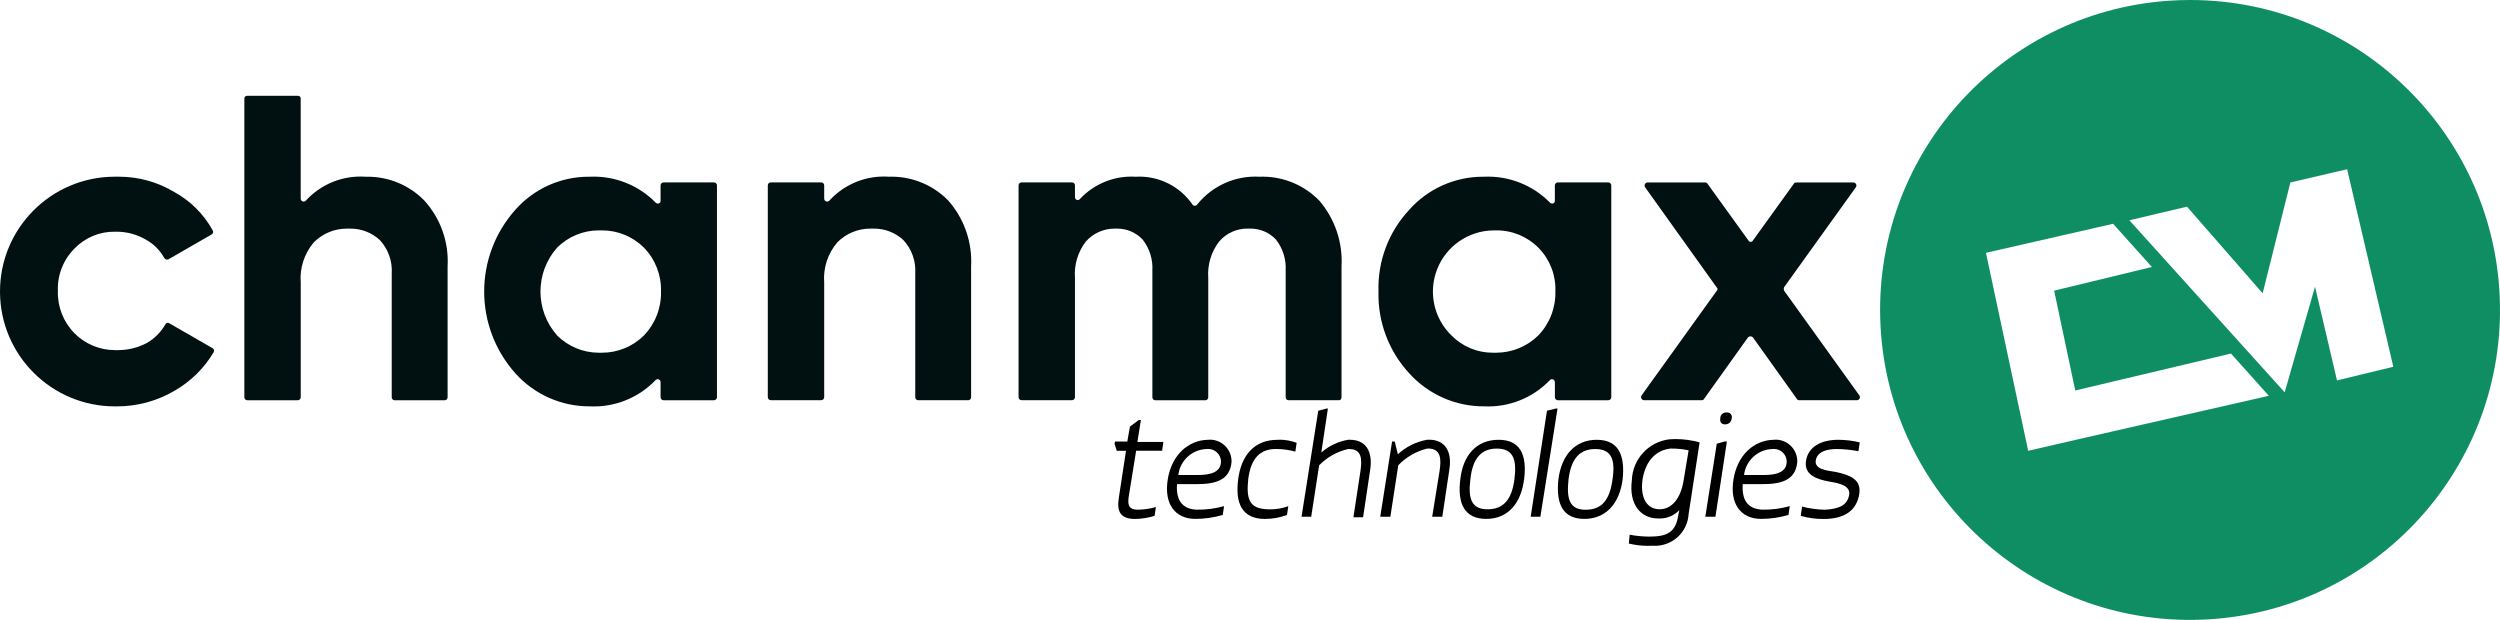
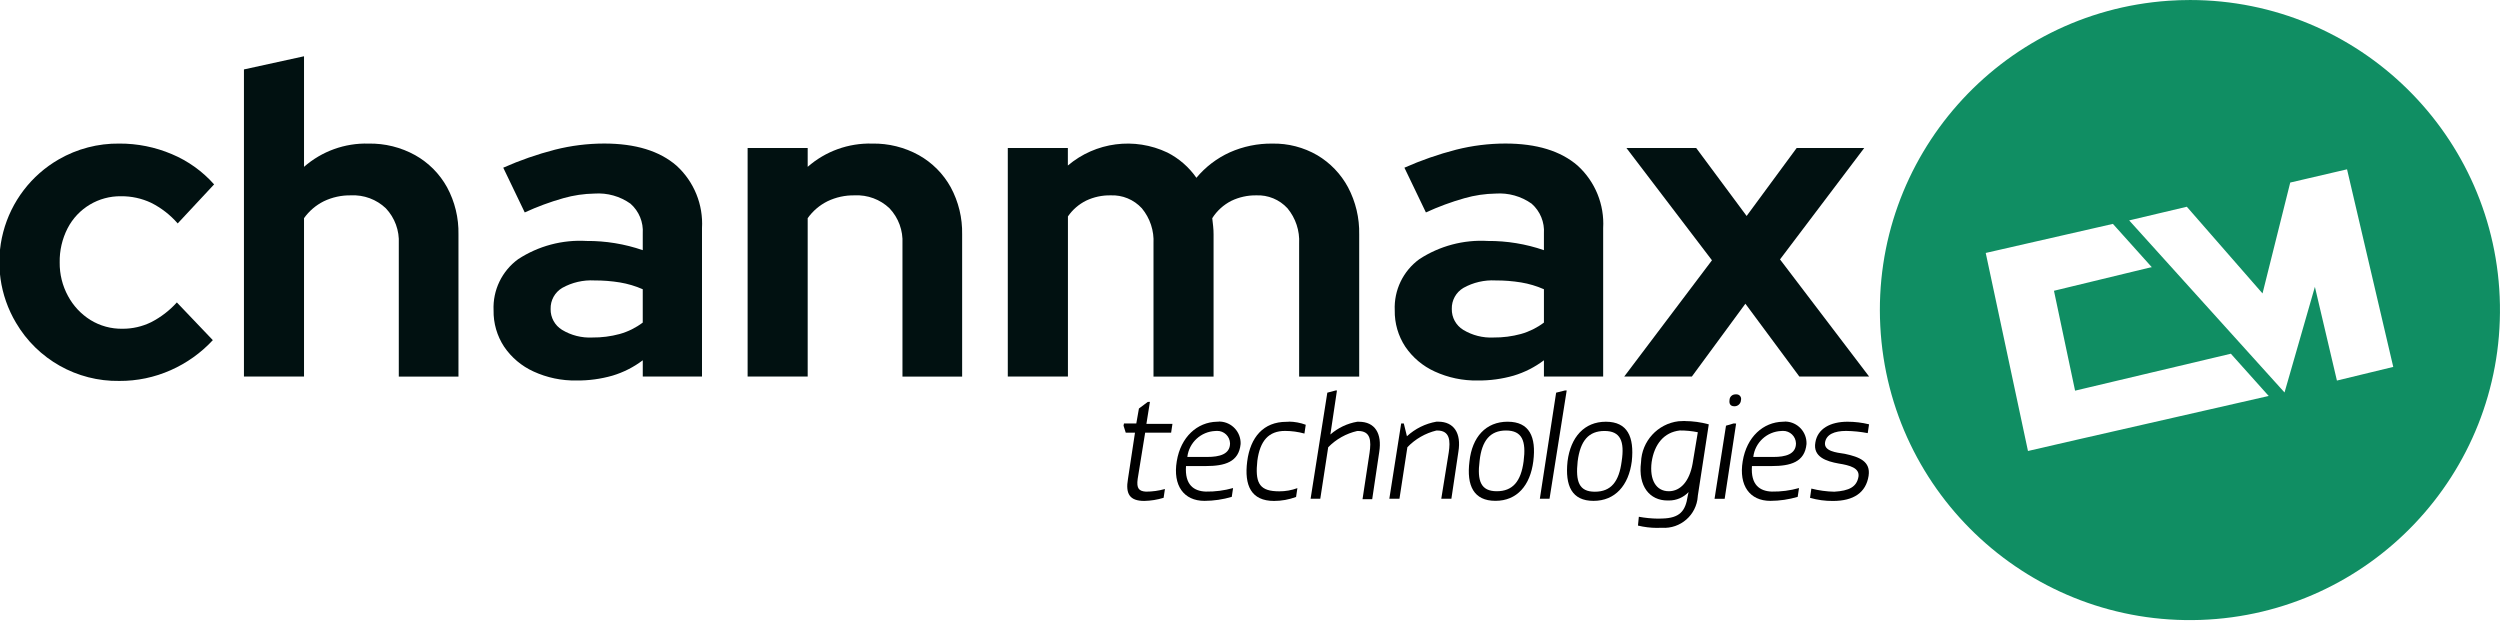
- <svg xmlns="http://www.w3.org/2000/svg" width="240.186" height="59.556" viewBox="0 0 240.186 59.556">
-   <g id="Group_4" data-name="Group 4" transform="translate(-972.907 -1886)">
-     <g id="Group_202" data-name="Group 202" transform="translate(3995.098 3427.032)">
-       <path id="Path_14203" data-name="Path 14203" d="M1098.98,315.228l4.438,18.977-5.409,1.31-2.113-9-2.916,10.143-14.919-16.525,5.536-1.311,7.269,8.326,2.662-10.65Zm-22.484,5.24,3.719,4.142h.042l-9.424,2.282,2.028,9.593,14.961-3.55,3.635,4.058-18.343,4.184-4.775,1.1-4.058-19.019Zm7.413-21.5q-1.037,0-2.088.072a29.778,29.778,0,1,0,2.088-.072Z" transform="translate(-3895.673 -1840)" fill="#108e63" fill-rule="evenodd" />
-       <path id="Path_14204" data-name="Path 14204" d="M746.638,328.958h-.454a11.033,11.033,0,0,0,.076,22.066h.155a10.855,10.855,0,0,0,5.579-1.522,10.333,10.333,0,0,0,3.719-3.676.275.275,0,0,0-.084-.381l-4.184-2.409a.245.245,0,0,0-.137-.043.279.279,0,0,0-.244.169,4.771,4.771,0,0,1-1.775,1.775,5.851,5.851,0,0,1-2.7.681h-.372a5.453,5.453,0,0,1-3.863-1.608,5.543,5.543,0,0,1-1.605-4.058,5.472,5.472,0,0,1,1.605-4.1,5.276,5.276,0,0,1,3.852-1.609h.163a5.583,5.583,0,0,1,2.832.76,4.484,4.484,0,0,1,1.775,1.775.336.336,0,0,0,.279.143.323.323,0,0,0,.1-.016l4.184-2.409a.276.276,0,0,0,.085-.381,9.327,9.327,0,0,0-3.677-3.677,10.284,10.284,0,0,0-5.309-1.479Z" transform="translate(-3757.38 -1853.014)" fill="#011111" fill-rule="evenodd" />
-       <path id="Path_14205" data-name="Path 14205" d="M776.821,315.224c-.169,0-.3.085-.3.254v28.7a.288.288,0,0,0,.3.3h4.818a.288.288,0,0,0,.3-.3V333.187A5.316,5.316,0,0,1,783.2,329.3a4.448,4.448,0,0,1,3.18-1.313h.323a4.125,4.125,0,0,1,2.836,1.1,4.315,4.315,0,0,1,1.141,3.212v11.876a.283.283,0,0,0,.254.3h4.86a.282.282,0,0,0,.254-.3V331.623a8.681,8.681,0,0,0-2.239-6.339,7.606,7.606,0,0,0-5.5-2.284h-.161a7.117,7.117,0,0,0-5.706,2.282.276.276,0,0,1-.218.107.283.283,0,0,1-.289-.276v-9.636c0-.169-.126-.254-.3-.254Z" transform="translate(-3775.236 -1847.054)" fill="#011111" fill-rule="evenodd" />
-       <path id="Path_14206" data-name="Path 14206" d="M828.528,334.116a5.7,5.7,0,0,1,4.028,1.65,5.8,5.8,0,0,1,1.648,4.226,5.872,5.872,0,0,1-1.648,4.227,5.7,5.7,0,0,1-4.028,1.65h-.309a5.674,5.674,0,0,1-3.989-1.65,6.365,6.365,0,0,1,0-8.453,5.674,5.674,0,0,1,3.989-1.65Zm-1.313-5.155a9.4,9.4,0,0,0-7,3.171,11.8,11.8,0,0,0,0,15.721,9.541,9.541,0,0,0,7.143,3.17,8.217,8.217,0,0,0,6.34-2.536.255.255,0,0,1,.183-.077.285.285,0,0,1,.282.289v1.437a.288.288,0,0,0,.3.3h4.818a.289.289,0,0,0,.3-.3V329.807a.29.29,0,0,0-.3-.3h-4.818a.289.289,0,0,0-.3.3v1.479a.249.249,0,0,1-.257.257.294.294,0,0,1-.208-.088,8.338,8.338,0,0,0-6.34-2.494Z" transform="translate(-3792.89 -1853.015)" fill="#011111" fill-rule="evenodd" />
-       <path id="Path_14207" data-name="Path 14207" d="M877.331,328.952c-.1,0-.193,0-.29.006a7.089,7.089,0,0,0-5.747,2.282.277.277,0,0,1-.219.107.283.283,0,0,1-.289-.276V329.8a.289.289,0,0,0-.3-.3h-4.818a.289.289,0,0,0-.3.3v20.328a.289.289,0,0,0,.3.3h4.818a.288.288,0,0,0,.3-.3V339.144a5.315,5.315,0,0,1,1.268-3.888,4.449,4.449,0,0,1,3.18-1.313h.324a4.123,4.123,0,0,1,2.835,1.1,4.313,4.313,0,0,1,1.141,3.212v11.876a.282.282,0,0,0,.253.3h4.86a.282.282,0,0,0,.253-.3V337.58a8.84,8.84,0,0,0-2.2-6.339,7.61,7.61,0,0,0-5.374-2.288Z" transform="translate(-3813.793 -1853.011)" fill="#011111" fill-rule="evenodd" />
-       <path id="Path_14208" data-name="Path 14208" d="M931.39,328.952c-.1,0-.2,0-.295.006a7.166,7.166,0,0,0-6,2.662.276.276,0,0,1-.465,0,6.194,6.194,0,0,0-5.452-2.662,6.764,6.764,0,0,0-5.368,2.155.282.282,0,0,1-.2.087.271.271,0,0,1-.264-.3v-1.1a.289.289,0,0,0-.3-.3h-4.818a.289.289,0,0,0-.3.3v20.328a.289.289,0,0,0,.3.3h4.818a.288.288,0,0,0,.3-.3V338.679a5.119,5.119,0,0,1,1.057-3.508,3.686,3.686,0,0,1,2.736-1.229h.283a3.323,3.323,0,0,1,2.432,1.06,4.417,4.417,0,0,1,.93,2.959v12.172a.283.283,0,0,0,.255.3h4.86a.283.283,0,0,0,.253-.3V338.679a5.119,5.119,0,0,1,1.056-3.508,3.538,3.538,0,0,1,2.724-1.229h.3A3.326,3.326,0,0,1,932.66,335a4.422,4.422,0,0,1,.93,2.959v12.172a.282.282,0,0,0,.254.3h4.86c.169,0,.253-.126.253-.3V337.58a8.949,8.949,0,0,0-2.113-6.3,7.6,7.6,0,0,0-5.454-2.328Z" transform="translate(-3832.261 -1853.011)" fill="#011111" fill-rule="evenodd" />
-       <path id="Path_14209" data-name="Path 14209" d="M980.321,334.116A5.64,5.64,0,0,1,986,339.992a5.868,5.868,0,0,1-1.649,4.227,5.771,5.771,0,0,1-4.027,1.65h-.313a5.528,5.528,0,0,1-3.985-1.65,5.877,5.877,0,0,1,3.989-10.1h.152Zm-1.314-5.155a9.485,9.485,0,0,0-7.042,3.171,11,11,0,0,0-2.959,7.86,11.141,11.141,0,0,0,2.959,7.861,9.631,9.631,0,0,0,7.185,3.17,8.214,8.214,0,0,0,6.339-2.536.257.257,0,0,1,.184-.077.284.284,0,0,1,.281.289v1.437a.289.289,0,0,0,.3.3h4.818a.289.289,0,0,0,.3-.3V329.807a.29.29,0,0,0-.3-.3H986.25a.29.29,0,0,0-.3.3v1.479a.248.248,0,0,1-.256.257.3.3,0,0,1-.209-.088,8.335,8.335,0,0,0-6.339-2.494Z" transform="translate(-3858.76 -1853.015)" fill="#011111" fill-rule="evenodd" />
-       <path id="Path_14210" data-name="Path 14210" d="M1014.22,329.933a.3.3,0,0,0-.254.465l6.889,9.636a.2.2,0,0,1,0,.3l-7.228,10.058a.3.3,0,0,0,.254.465h5.536a.232.232,0,0,0,.211-.126l4.227-5.917a.328.328,0,0,1,.232-.094.332.332,0,0,1,.233.094l4.226,5.917a.232.232,0,0,0,.211.126h5.579a.294.294,0,0,0,.212-.465l-7.228-10.058a.467.467,0,0,1,0-.338l6.889-9.594a.293.293,0,0,0-.211-.465h-5.537a.234.234,0,0,0-.211.127l-3.93,5.452a.239.239,0,0,1-.423,0l-3.931-5.452a.233.233,0,0,0-.211-.127Z" transform="translate(-3878.104 -1853.437)" fill="#011111" fill-rule="evenodd" />
-       <path id="Path_14211" data-name="Path 14211" d="M926.537,370.252l-.846.633-.253,1.437h-1.183l-.042.211.211.676h.888l-.676,4.438c-.254,1.438.168,2.114,1.563,2.114a6.828,6.828,0,0,0,1.86-.3l.127-.845h0a6.762,6.762,0,0,1-1.817.254c-.676-.042-.93-.3-.8-1.226l.718-4.437h2.494l.126-.845h-2.5l.339-2.113Z" transform="translate(-3839.324 -1870.933)" fill-rule="evenodd" />
-       <path id="Path_14212" data-name="Path 14212" d="M937.053,374.483a1.232,1.232,0,0,1,1.248,1.192c0,1.056-1.014,1.31-2.2,1.31h-1.9a2.827,2.827,0,0,1,2.7-2.493A1.218,1.218,0,0,1,937.053,374.483Zm.193-.89a2.006,2.006,0,0,0-.214.011c-1.859.042-3.465,1.437-3.845,3.8-.381,2.324.676,3.8,2.662,3.8a9.366,9.366,0,0,0,2.621-.381l.126-.846h0a9.1,9.1,0,0,1-2.62.339c-1.141-.042-2.029-.634-1.9-2.452h1.9c1.817,0,3.17-.38,3.338-2.113a2.076,2.076,0,0,0-2.068-2.159Z" transform="translate(-3843.186 -1872.383)" fill-rule="evenodd" />
-       <path id="Path_14213" data-name="Path 14213" d="M949.149,373.6a2.251,2.251,0,0,0-.246.009c-2.2,0-3.466,1.479-3.761,3.8s.381,3.8,2.578,3.8a6.027,6.027,0,0,0,2.113-.381l.127-.846h0a4.971,4.971,0,0,1-1.739.307c-.111,0-.222,0-.332-.01-1.648-.085-1.987-.93-1.776-2.917.254-1.944,1.1-2.874,2.663-2.874a7.038,7.038,0,0,1,1.86.253l.126-.846a4.828,4.828,0,0,0-1.613-.3Z" transform="translate(-3848.378 -1872.385)" fill-rule="evenodd" />
-       <path id="Path_14214" data-name="Path 14214" d="M958.353,368.31l-.8.211-1.606,10.186h.93l.761-4.945a5.671,5.671,0,0,1,2.789-1.563h.081c1.231,0,1.267.956,1.1,2.115l-.676,4.438h.93l.676-4.523c.285-1.8-.413-2.92-1.945-2.92h-.168a5.224,5.224,0,0,0-2.578,1.225l.633-4.226Z" transform="translate(-3853.094 -1870.091)" fill-rule="evenodd" />
-       <path id="Path_14215" data-name="Path 14215" d="M974,373.6h-.168A5.6,5.6,0,0,0,971,375l-.3-1.226h-.254L969.309,381h.972l.761-4.945a5.743,5.743,0,0,1,2.79-1.606h.077c1.234,0,1.271,1,1.106,2.115L974.3,381h.972l.676-4.523C976.23,374.728,975.531,373.6,974,373.6Z" transform="translate(-3858.894 -1872.388)" fill-rule="evenodd" />
-       <path id="Path_14216" data-name="Path 14216" d="M986.357,374.456c1.564,0,1.945,1.015,1.691,2.959s-1.057,2.874-2.578,2.874-1.9-.973-1.649-2.917C984.033,375.429,984.836,374.456,986.357,374.456Zm.169-.845c-2.113,0-3.423,1.479-3.677,3.8-.3,2.367.423,3.8,2.494,3.8s3.339-1.48,3.635-3.8C989.278,375.048,988.6,373.611,986.526,373.611Z" transform="translate(-3864.742 -1872.391)" fill-rule="evenodd" />
-       <path id="Path_14217" data-name="Path 14217" d="M997.253,368.31l-.846.211-1.564,10.186h.93l1.649-10.4Z" transform="translate(-3869.974 -1870.091)" fill-rule="evenodd" />
-       <path id="Path_14218" data-name="Path 14218" d="M1003.06,374.5c1.522,0,1.945.972,1.648,2.916-.254,1.945-1.014,2.917-2.578,2.917-1.521,0-1.859-.972-1.648-2.917C1000.73,375.429,1001.54,374.5,1003.06,374.5Zm.127-.888c-2.071,0-3.381,1.479-3.677,3.8-.254,2.367.423,3.8,2.494,3.8s3.38-1.48,3.677-3.8c.249-2.363-.421-3.8-2.491-3.8Z" transform="translate(-3871.978 -1872.391)" fill-rule="evenodd" />
-       <path id="Path_14219" data-name="Path 14219" d="M1015.51,374.4a8.331,8.331,0,0,1,1.733.169l-.507,3.043c-.3,1.648-1.141,2.621-2.282,2.621-1.225,0-1.86-1.1-1.648-2.789C1013.06,375.714,1013.99,374.573,1015.51,374.4Zm.486-.913c-.205,0-.41.009-.613.027a4.1,4.1,0,0,0-3.593,3.931c-.3,2.325.846,3.676,2.536,3.676h.144a2.58,2.58,0,0,0,1.885-.807h0l-.084.381c-.211,1.437-.761,2.113-2.452,2.155-.135.008-.268.011-.4.011a11.127,11.127,0,0,1-1.84-.18l-.084.846a7.835,7.835,0,0,0,1.81.222c.128,0,.258,0,.388-.01h.106a3.234,3.234,0,0,0,3.444-3.044l1.056-6.889a8.819,8.819,0,0,0-2.3-.316Z" transform="translate(-3877.201 -1872.339)" fill-rule="evenodd" />
-       <path id="Path_14220" data-name="Path 14220" d="M1026.48,368.974a.555.555,0,0,0-.56.554c-.042.3.042.591.465.591a.615.615,0,0,0,.634-.591.437.437,0,0,0-.408-.553.415.415,0,0,0-.057,0,.729.729,0,0,0-.074,0Zm-.18,2.794-.718.211-1.1,7.016h.972l1.1-7.228Z" transform="translate(-3882.836 -1870.379)" fill-rule="evenodd" />
-       <path id="Path_14221" data-name="Path 14221" d="M1033.07,374.483a1.232,1.232,0,0,1,1.249,1.192c0,1.056-1.015,1.31-2.156,1.31h-1.944a2.827,2.827,0,0,1,2.7-2.493,1.2,1.2,0,0,1,.146-.009Zm.194-.89a2,2,0,0,0-.214.011c-1.859.042-3.466,1.437-3.845,3.8-.381,2.324.675,3.8,2.662,3.8a9.357,9.357,0,0,0,2.62-.381l.127-.846h0a9.11,9.11,0,0,1-2.62.339c-1.141-.042-2.029-.634-1.9-2.452h1.9c1.817,0,3.169-.38,3.339-2.113a2.077,2.077,0,0,0-2.073-2.159Z" transform="translate(-3884.852 -1872.383)" fill-rule="evenodd" />
-       <path id="Path_14222" data-name="Path 14222" d="M1044.28,373.612c-1.648,0-2.873.676-3.085,1.986-.254,1.395,1.056,1.818,2.239,2.029,1.057.169,2.029.423,1.9,1.268-.168.972-.887,1.352-2.325,1.437a9.8,9.8,0,0,1-2.2-.3l-.127.888a7.666,7.666,0,0,0,2.2.3c1.986,0,3.17-.8,3.424-2.41.211-1.395-.888-1.817-2.282-2.113-.845-.126-2.029-.254-1.9-1.1.126-.76.887-1.1,2.028-1.1a11.921,11.921,0,0,1,2.071.211l.127-.845A8.668,8.668,0,0,0,1044.28,373.612Z" transform="translate(-3889.867 -1872.391)" fill-rule="evenodd" />
+ <svg xmlns="http://www.w3.org/2000/svg" width="249.697" height="61.941" viewBox="0 0 249.697 61.941">
+   <g id="Group_4" data-name="Group 4" transform="translate(-107.697 -149.671)">
+     <path id="Path_14203" data-name="Path 14203" d="M762.149,166.582l4.616,19.736-5.626,1.363-2.2-9.36-3.033,10.549-15.516-17.186,5.758-1.363,7.56,8.659,2.768-11.076Zm-23.384,5.45,3.868,4.308h.044l-9.8,2.373,2.109,9.977L750.545,185l3.78,4.22-19.077,4.351-4.966,1.144-4.22-19.78Zm7.71-22.36q-1.079,0-2.172.075a30.967,30.967,0,1,0,2.172-.075Z" transform="translate(-420.033)" fill="#108e63" fill-rule="evenodd" />
+     <g id="Group_3" data-name="Group 3" transform="translate(107.697 155.291)">
+       <g id="Group_1" data-name="Group 1" transform="translate(112.218 33.377)">
+         <path id="Path_14211" data-name="Path 14211" d="M473.381,279.616l-.88.659-.263,1.495h-1.23l-.044.219.22.7h.923l-.7,4.615c-.264,1.5.175,2.2,1.625,2.2a7.085,7.085,0,0,0,1.934-.312l.132-.879h0a7.045,7.045,0,0,1-1.89.264c-.7-.044-.967-.312-.832-1.275l.747-4.615h2.594l.131-.879h-2.6l.352-2.2Z" transform="translate(-470.964 -278.469)" fill-rule="evenodd" />
+         <path id="Path_14212" data-name="Path 14212" d="M492.016,286.913a1.281,1.281,0,0,1,1.3,1.24c0,1.1-1.055,1.362-2.288,1.362H489.05a2.94,2.94,0,0,1,2.808-2.593A1.23,1.23,0,0,1,492.016,286.913Zm.2-.926a1.982,1.982,0,0,0-.222.011c-1.934.044-3.6,1.494-4,3.952-.4,2.417.7,3.952,2.768,3.952a9.744,9.744,0,0,0,2.726-.4l.131-.88h0a9.465,9.465,0,0,1-2.725.353c-1.187-.044-2.11-.66-1.976-2.55H490.9c1.89,0,3.3-.4,3.472-2.2a2.159,2.159,0,0,0-2.071-2.244l-.08,0Z" transform="translate(-482.679 -282.873)" fill-rule="evenodd" />
+         <path id="Path_14213" data-name="Path 14213" d="M514.959,286a2.362,2.362,0,0,0-.256.009c-2.288,0-3.6,1.538-3.911,3.952s.4,3.952,2.681,3.952a6.272,6.272,0,0,0,2.2-.4l.132-.88h0a5.169,5.169,0,0,1-1.809.319c-.116,0-.231,0-.345-.01-1.714-.089-2.066-.967-1.847-3.034.264-2.022,1.144-2.989,2.77-2.989a7.323,7.323,0,0,1,1.934.263l.131-.88a5.019,5.019,0,0,0-1.678-.312Z" transform="translate(-498.441 -282.876)" fill-rule="evenodd" />
+         <path id="Path_14214" data-name="Path 14214" d="M533.946,275.915l-.832.22-1.67,10.594h.967l.791-5.143a5.9,5.9,0,0,1,2.9-1.625h.084c1.28,0,1.318.994,1.144,2.2l-.7,4.615h.967l.7-4.7c.3-1.872-.429-3.037-2.023-3.037H536.1a5.431,5.431,0,0,0-2.681,1.274l.658-4.4Z" transform="translate(-512.761 -275.912)" fill-rule="evenodd" />
+         <path id="Path_14215" data-name="Path 14215" d="M561.781,286h-.175a5.822,5.822,0,0,0-2.946,1.456l-.312-1.275h-.264l-1.182,7.515h1.011l.791-5.143a5.971,5.971,0,0,1,2.9-1.67h.08c1.284,0,1.322,1.04,1.15,2.2l-.744,4.613H563.1l.7-4.7C564.1,287.17,563.373,286,561.781,286Z" transform="translate(-530.355 -282.881)" fill-rule="evenodd" />
+         <path id="Path_14216" data-name="Path 14216" d="M586.3,286.9c1.626,0,2.023,1.056,1.759,3.077s-1.1,2.989-2.681,2.989-1.976-1.012-1.715-3.034C583.879,287.914,584.714,286.9,586.3,286.9Zm.176-.879c-2.2,0-3.56,1.538-3.824,3.952-.312,2.462.44,3.952,2.594,3.952s3.473-1.539,3.781-3.952C589.334,287.518,588.629,286.023,586.472,286.023Z" transform="translate(-548.1 -282.899)" fill-rule="evenodd" />
+         <path id="Path_14217" data-name="Path 14217" d="M608.071,275.913l-.88.22-1.627,10.594h.967l1.715-10.816Z" transform="translate(-563.984 -275.91)" fill-rule="evenodd" />
+         <path id="Path_14218" data-name="Path 14218" d="M618.1,286.95c1.583,0,2.023,1.011,1.714,3.033-.264,2.023-1.054,3.034-2.681,3.034-1.582,0-1.933-1.011-1.714-3.034C615.68,287.917,616.523,286.95,618.1,286.95Zm.132-.923c-2.154,0-3.516,1.538-3.824,3.952-.264,2.462.44,3.952,2.594,3.952s3.515-1.539,3.824-3.952c.259-2.457-.438-3.952-2.591-3.952Z" transform="translate(-570.062 -282.902)" fill-rule="evenodd" />
+         <path id="Path_14219" data-name="Path 14219" d="M641.472,286.731a8.655,8.655,0,0,1,1.8.176l-.527,3.165c-.312,1.714-1.187,2.726-2.373,2.726-1.274,0-1.934-1.144-1.714-2.9C638.924,288.1,639.891,286.91,641.472,286.731Zm.506-.95c-.214,0-.427.009-.638.028A4.264,4.264,0,0,0,637.6,289.9c-.312,2.418.88,3.823,2.638,3.823h.15a2.682,2.682,0,0,0,1.96-.839h0l-.087.4c-.22,1.495-.791,2.2-2.55,2.241-.14.008-.279.011-.416.011a11.527,11.527,0,0,1-1.914-.187l-.087.88a8.154,8.154,0,0,0,1.883.231c.133,0,.268,0,.4-.01h.11a3.363,3.363,0,0,0,3.58-3.132c0-.011,0-.023,0-.034l1.1-7.165a9.177,9.177,0,0,0-2.392-.329Z" transform="translate(-585.914 -282.732)" fill-rule="evenodd" />
+         <path id="Path_14220" data-name="Path 14220" d="M664.126,277.186a.577.577,0,0,0-.583.572v0c-.044.312.044.615.484.615a.64.64,0,0,0,.659-.615.455.455,0,0,0-.317-.559.461.461,0,0,0-.107-.016.48.48,0,0,0-.059,0q-.039,0-.077,0Zm-.187,2.906-.747.22-1.144,7.3h1.011l1.144-7.517Z" transform="translate(-603.019 -276.792)" fill-rule="evenodd" />
+         <path id="Path_14221" data-name="Path 14221" d="M675,286.913a1.281,1.281,0,0,1,1.3,1.24c0,1.1-1.056,1.362-2.242,1.362h-2.022a2.94,2.94,0,0,1,2.808-2.593,1.25,1.25,0,0,1,.152-.009Zm.2-.926a1.983,1.983,0,0,0-.222.011c-1.934.044-3.6,1.494-4,3.952-.4,2.417.7,3.952,2.768,3.952a9.737,9.737,0,0,0,2.725-.4l.132-.88h0a9.474,9.474,0,0,1-2.725.353c-1.187-.044-2.11-.66-1.976-2.55h1.976c1.89,0,3.3-.4,3.473-2.2a2.16,2.16,0,0,0-2.073-2.244l-.083,0Z" transform="translate(-609.138 -282.873)" fill-rule="evenodd" />
+         <path id="Path_14222" data-name="Path 14222" d="M696.66,286.027c-1.714,0-2.988.7-3.208,2.065-.264,1.451,1.1,1.891,2.329,2.11,1.1.176,2.11.44,1.976,1.319-.175,1.011-.922,1.406-2.418,1.495a10.2,10.2,0,0,1-2.288-.312l-.132.924a7.983,7.983,0,0,0,2.288.312c2.065,0,3.3-.832,3.561-2.507.22-1.451-.923-1.89-2.373-2.2-.879-.131-2.11-.264-1.976-1.144.131-.791.923-1.144,2.109-1.144a12.387,12.387,0,0,1,2.154.22l.132-.879A9.012,9.012,0,0,0,696.66,286.027Z" transform="translate(-624.353 -282.902)" fill-rule="evenodd" />
+       </g>
+       <g id="Group_2" data-name="Group 2">
+         <path id="Path_1" data-name="Path 1" d="M119.616,219.8a11.76,11.76,0,0,1-10.32-5.806,11.849,11.849,0,0,1,4.273-16.324,11.821,11.821,0,0,1,6.047-1.577,13.255,13.255,0,0,1,5.237,1.052,11.711,11.711,0,0,1,4.229,3.024l-3.637,3.9a8.664,8.664,0,0,0-2.651-2.059,6.9,6.9,0,0,0-3-.657,5.915,5.915,0,0,0-5.346,3.2,7.2,7.2,0,0,0-.789,3.418,6.828,6.828,0,0,0,.833,3.352,6.391,6.391,0,0,0,2.235,2.389,5.906,5.906,0,0,0,3.2.876,6.418,6.418,0,0,0,2.87-.657,8.954,8.954,0,0,0,2.564-1.972l3.593,3.768a12.828,12.828,0,0,1-4.207,3A12.461,12.461,0,0,1,119.616,219.8Z" transform="translate(-107.697 -187.373)" fill="#011111" />
+         <path id="Path_2" data-name="Path 2" d="M186.57,199.854V169.178l6-1.314v11.043a9.385,9.385,0,0,1,6.442-2.322,9.264,9.264,0,0,1,4.667,1.161,8.26,8.26,0,0,1,3.177,3.2,9.5,9.5,0,0,1,1.14,4.711v14.2h-5.96V186.576a4.768,4.768,0,0,0-1.293-3.527,4.708,4.708,0,0,0-3.484-1.293,6,6,0,0,0-2.717.592,5.352,5.352,0,0,0-1.972,1.687v15.82Z" transform="translate(-162.205 -167.864)" fill="#011111" />
+         <path id="Path_3" data-name="Path 3" d="M275.566,219.757a9.867,9.867,0,0,1-4.295-.9,7.1,7.1,0,0,1-2.936-2.476,6.4,6.4,0,0,1-1.052-3.637,5.985,5.985,0,0,1,2.454-5.105,11.286,11.286,0,0,1,6.836-1.819,16.862,16.862,0,0,1,5.61.92v-1.665a3.636,3.636,0,0,0-1.227-2.98,5.548,5.548,0,0,0-3.593-1.008,12.074,12.074,0,0,0-3.111.46,26.3,26.3,0,0,0-3.856,1.424l-2.147-4.469a33.144,33.144,0,0,1,5.171-1.8,20.178,20.178,0,0,1,4.908-.613q4.688,0,7.23,2.213a7.838,7.838,0,0,1,2.542,6.244v14.812h-5.916v-1.621a9.555,9.555,0,0,1-3.024,1.534A12.6,12.6,0,0,1,275.566,219.757Zm-2.586-7.143a2.387,2.387,0,0,0,1.139,2.082,5.33,5.33,0,0,0,3.024.767,10.1,10.1,0,0,0,2.739-.351,6.918,6.918,0,0,0,2.3-1.14v-3.33a9.543,9.543,0,0,0-2.279-.679,15.465,15.465,0,0,0-2.542-.2,5.937,5.937,0,0,0-3.221.745A2.363,2.363,0,0,0,272.981,212.614Z" transform="translate(-217.985 -187.373)" fill="#011111" />
+         <path id="Path_4" data-name="Path 4" d="M349.418,219.363V196.532h6v1.884a9.386,9.386,0,0,1,6.442-2.322,9.264,9.264,0,0,1,4.667,1.161,8.26,8.26,0,0,1,3.177,3.2,9.492,9.492,0,0,1,1.14,4.711v14.2h-5.96V206.085a4.768,4.768,0,0,0-1.293-3.527,4.709,4.709,0,0,0-3.484-1.293,6,6,0,0,0-2.717.592,5.35,5.35,0,0,0-1.972,1.687v15.82Z" transform="translate(-274.747 -187.373)" fill="#011111" />
+         <path id="Path_5" data-name="Path 5" d="M433.537,219.363V196.532h6v1.753a9.24,9.24,0,0,1,9.947-1.293,7.888,7.888,0,0,1,2.892,2.52,9.394,9.394,0,0,1,3.331-2.541,10.147,10.147,0,0,1,4.251-.876,8.617,8.617,0,0,1,4.492,1.161,8.291,8.291,0,0,1,3.068,3.2,9.644,9.644,0,0,1,1.117,4.711v14.2h-6V206.085a5.086,5.086,0,0,0-1.162-3.527,4,4,0,0,0-3.133-1.293,5.554,5.554,0,0,0-2.476.548,4.878,4.878,0,0,0-1.906,1.731q.044.394.088.789a7.668,7.668,0,0,1,.044.833v14.2h-6V206.085a5.086,5.086,0,0,0-1.162-3.527,4,4,0,0,0-3.133-1.293,5.451,5.451,0,0,0-2.432.526,4.8,4.8,0,0,0-1.819,1.577v15.995Z" transform="translate(-332.88 -187.373)" fill="#011111" />
+         <path id="Path_6" data-name="Path 6" d="M566.936,219.757a9.865,9.865,0,0,1-4.294-.9,7.11,7.11,0,0,1-2.937-2.476,6.405,6.405,0,0,1-1.052-3.637,5.985,5.985,0,0,1,2.454-5.105,11.284,11.284,0,0,1,6.836-1.819,16.861,16.861,0,0,1,5.609.92v-1.665a3.635,3.635,0,0,0-1.227-2.98,5.547,5.547,0,0,0-3.593-1.008,12.078,12.078,0,0,0-3.111.46,26.311,26.311,0,0,0-3.856,1.424l-2.147-4.469a33.167,33.167,0,0,1,5.171-1.8,20.182,20.182,0,0,1,4.908-.613q4.688,0,7.23,2.213a7.838,7.838,0,0,1,2.542,6.244v14.812h-5.916v-1.621a9.557,9.557,0,0,1-3.024,1.534A12.6,12.6,0,0,1,566.936,219.757Zm-2.585-7.143a2.386,2.386,0,0,0,1.139,2.082,5.329,5.329,0,0,0,3.024.767,10.1,10.1,0,0,0,2.739-.351,6.921,6.921,0,0,0,2.3-1.14v-3.33a9.54,9.54,0,0,0-2.279-.679,15.459,15.459,0,0,0-2.542-.2,5.939,5.939,0,0,0-3.221.745A2.363,2.363,0,0,0,564.351,212.614Z" transform="translate(-419.347 -187.373)" fill="#011111" />
+         <path id="Path_7" data-name="Path 7" d="M632.844,220.343l8.764-11.613-8.545-11.218h6.968l5.039,6.792,5-6.792h6.748l-8.414,11.13,8.9,11.7h-6.968l-5.39-7.275-5.346,7.275Z" transform="translate(-470.619 -188.353)" fill="#011111" />
+       </g>
    </g>
  </g>
</svg>
